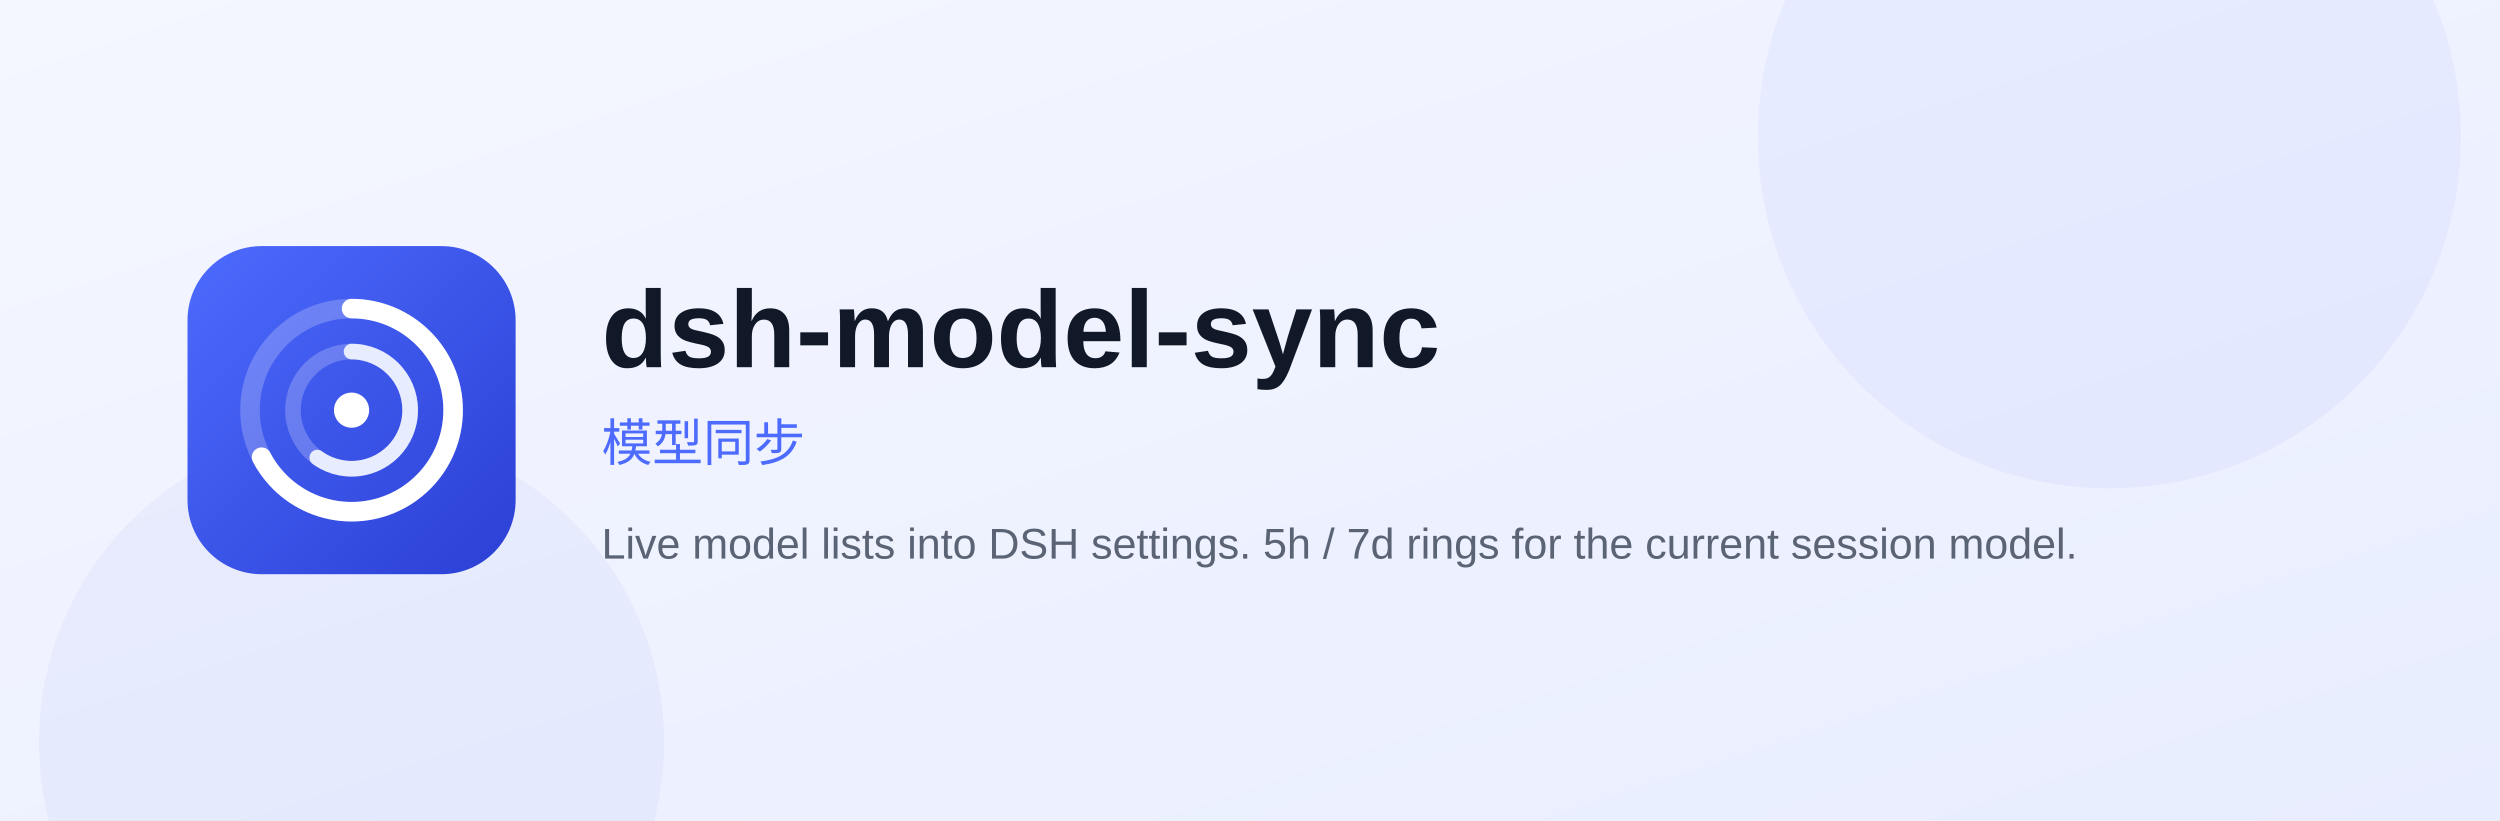
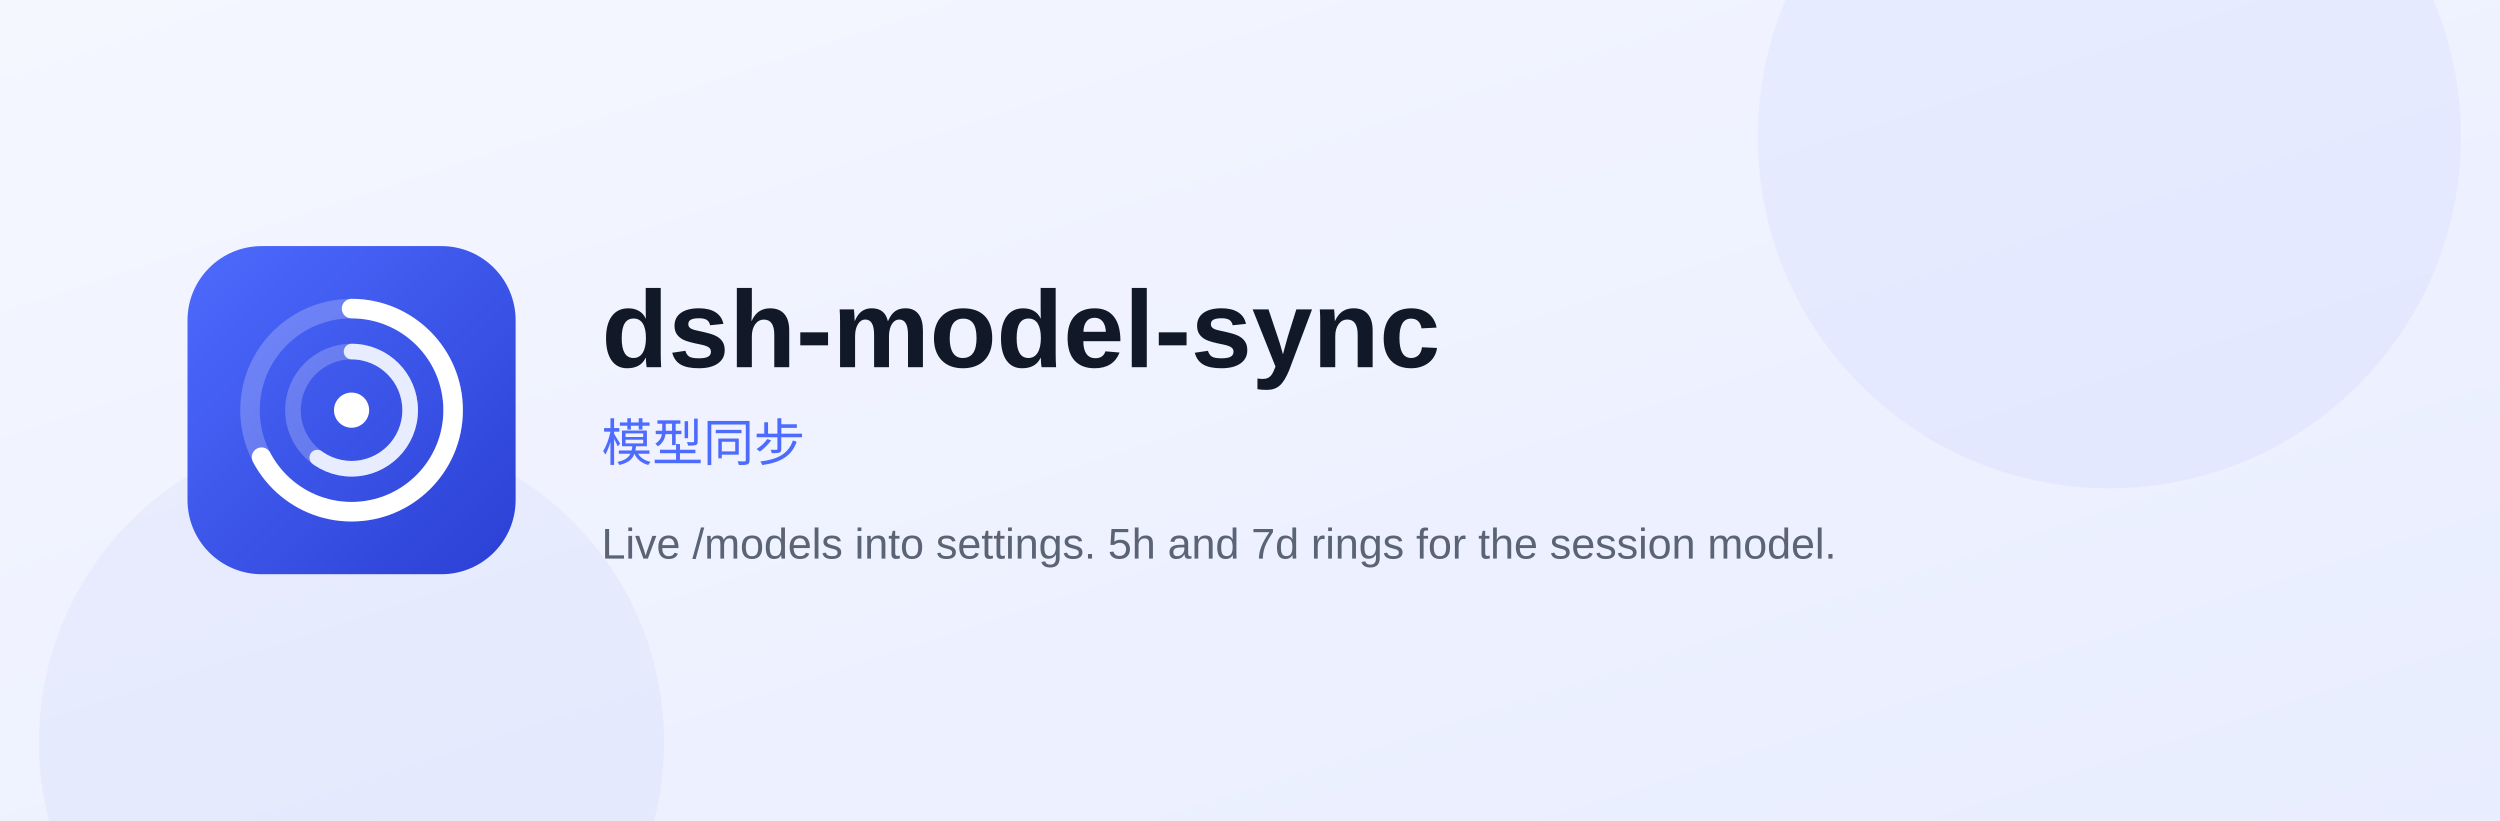
<svg xmlns="http://www.w3.org/2000/svg" width="1280" height="420" viewBox="0 0 1280 420" role="img" aria-label="dsh-model-sync">
  <defs>
    <linearGradient id="sky" x1="0" y1="0" x2="1" y2="1">
      <stop offset="0" stop-color="#F5F7FF" />
      <stop offset="1" stop-color="#E8EDFF" />
    </linearGradient>
    <linearGradient id="mark" x1="0" y1="0" x2="1" y2="1">
      <stop offset="0" stop-color="#4D6BFE" />
      <stop offset="1" stop-color="#2B3FD4" />
    </linearGradient>
  </defs>
  <rect width="1280" height="420" fill="url(#sky)" />
  <circle cx="1080" cy="70" r="180" fill="#4D6BFE" opacity=".06" />
  <circle cx="180" cy="380" r="160" fill="#2B3FD4" opacity=".05" />
  <g transform="translate(96 126)">
    <rect width="168" height="168" rx="38" fill="url(#mark)" />
    <circle cx="84" cy="84" r="52" fill="none" stroke="rgba(255,255,255,.22)" stroke-width="10" />
    <circle cx="84" cy="84" r="52" fill="none" stroke="#fff" stroke-width="10" stroke-linecap="round" stroke-dasharray="220 327" transform="rotate(-90 84 84)" />
    <circle cx="84" cy="84" r="30" fill="none" stroke="rgba(255,255,255,.22)" stroke-width="8" />
    <circle cx="84" cy="84" r="30" fill="none" stroke="#E8ECFF" stroke-width="8" stroke-linecap="round" stroke-dasharray="113 188" transform="rotate(-90 84 84)" />
    <circle cx="84" cy="84" r="9" fill="#fff" />
  </g>
  <text x="308" y="188" font-family="Segoe UI, Helvetica Neue, Arial, sans-serif" font-size="56" font-weight="700" fill="#111827">dsh-model-sync</text>
  <text x="308" y="236" font-family="Segoe UI, Helvetica Neue, Arial, sans-serif" font-size="26" fill="#4D6BFE">模型同步</text>
-   <text x="308" y="286" font-family="Segoe UI, Helvetica Neue, Arial, sans-serif" font-size="22" fill="#5B6475">Live model lists into DSH settings. 5h / 7d rings for the current session model.</text>
+   <text x="308" y="286" font-family="Segoe UI, Helvetica Neue, Arial, sans-serif" font-size="22" fill="#5B6475">Live /models into settings. 5h and 7d rings for the session model.</text>
</svg>
